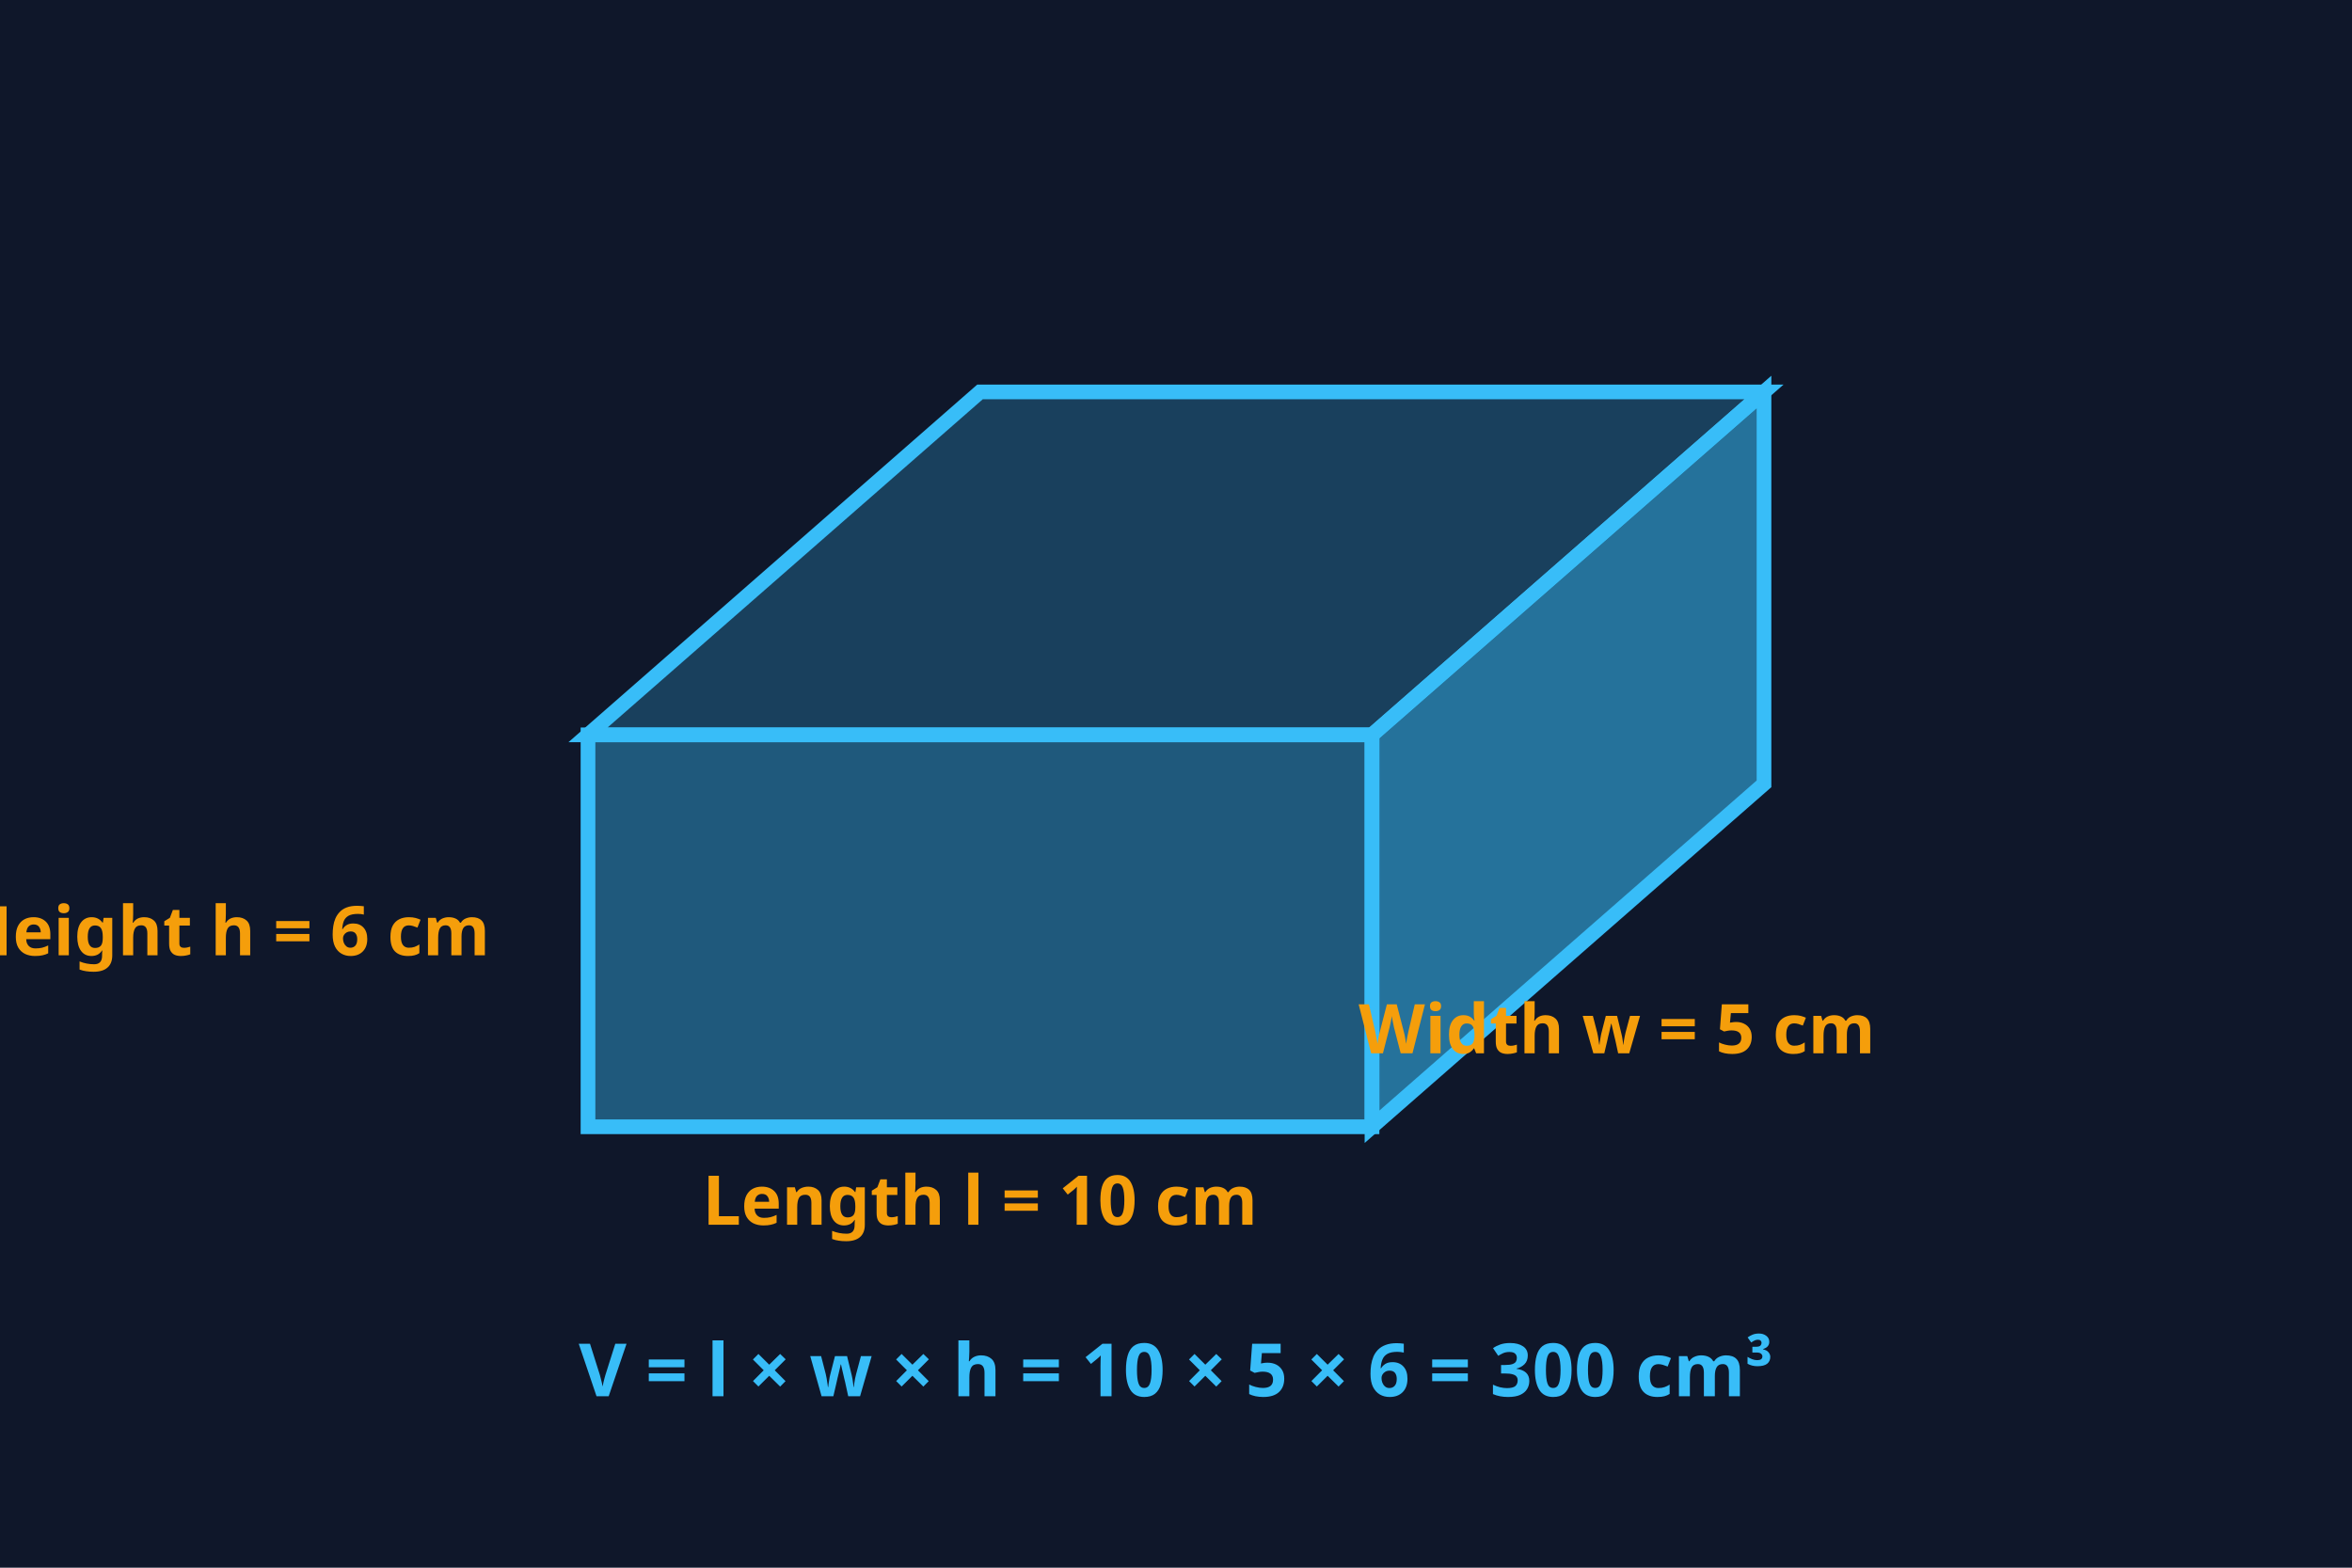
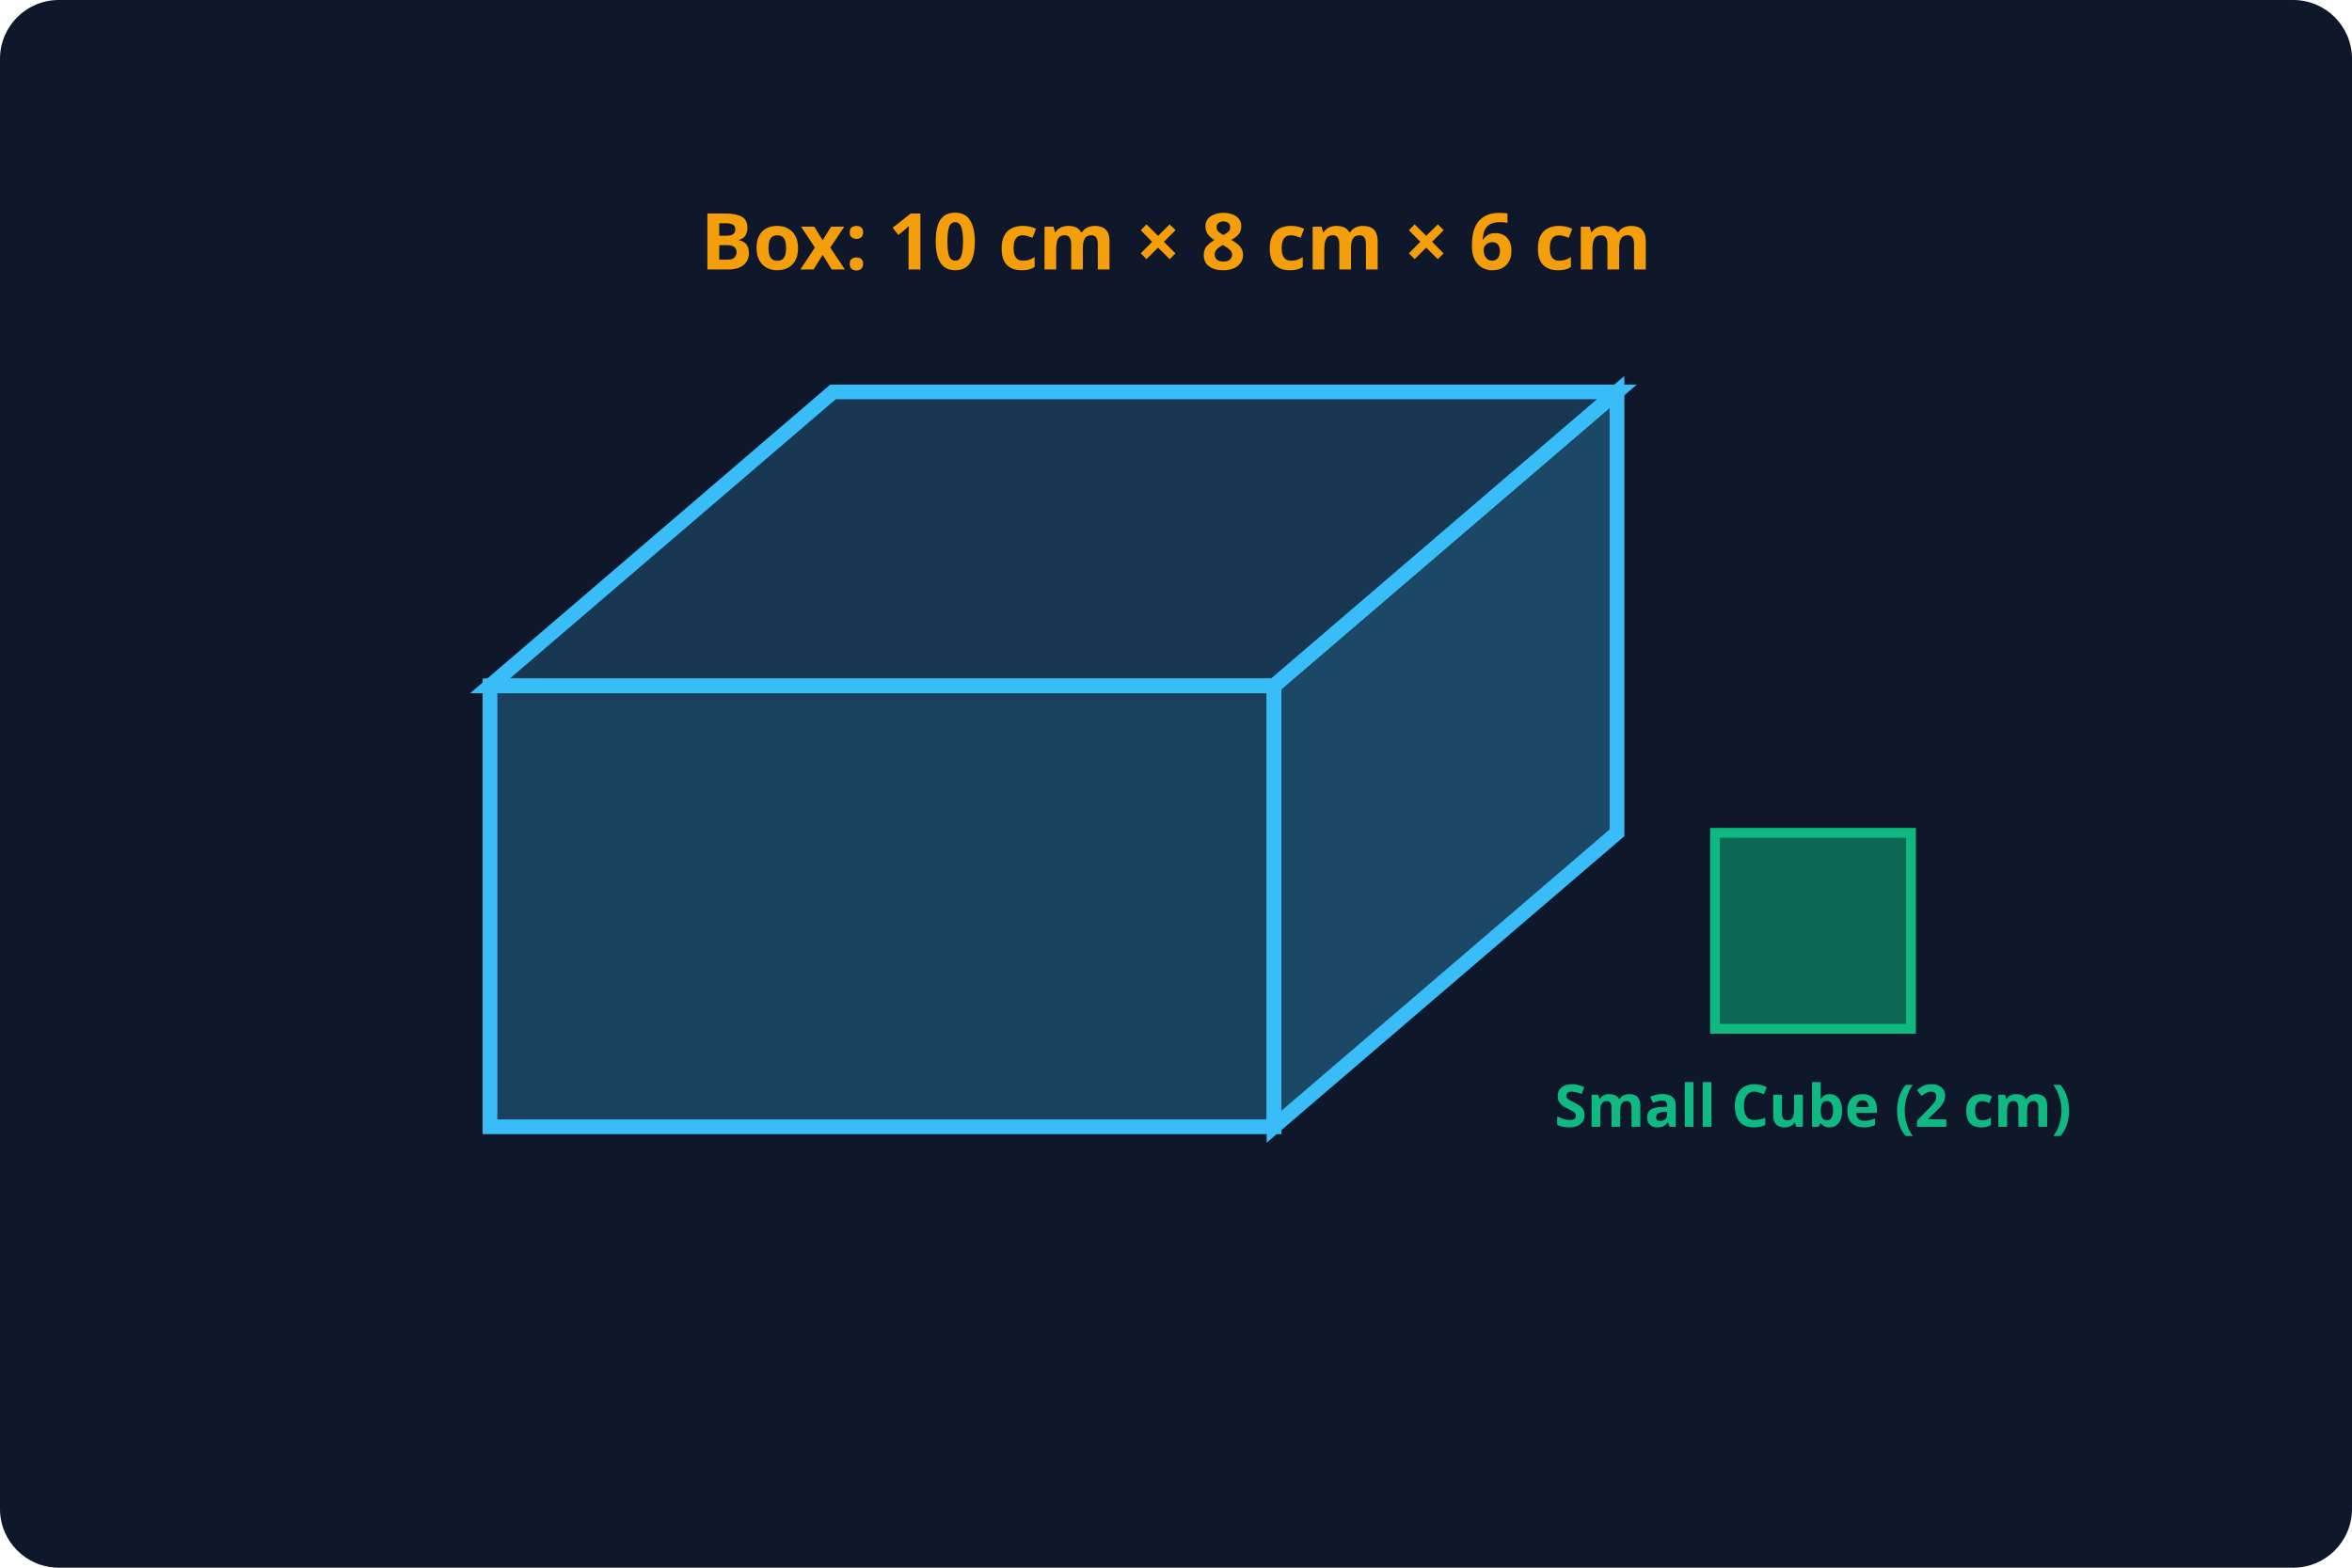
<svg xmlns="http://www.w3.org/2000/svg" width="480" height="320" viewBox="0 0 480 320">
  <defs>
    <marker id="arrow" viewBox="0 0 10 10" refX="5" refY="5" markerWidth="6" markerHeight="6" orient="auto-start-reverse">
      <path d="M 0 0 L 10 5 L 0 10 z" fill="#f59e0b" />
    </marker>
  </defs>
-   <rect width="100%" height="100%" fill="#0f172a" />
-   <g transform="translate(100, 30)">
-     <polygon points="20,120 180,120 180,200 20,200" fill="rgba(56, 189, 248, 0.4)" stroke="#38bdf8" stroke-width="3" />
-     <polygon points="20,120 100,50 260,50 180,120" fill="rgba(56, 189, 248, 0.25)" stroke="#38bdf8" stroke-width="3" />
-     <polygon points="180,120 260,50 260,130 180,200" fill="rgba(56, 189, 248, 0.55)" stroke="#38bdf8" stroke-width="3" />
-     <text x="100" y="220" text-anchor="middle" font-family="sans-serif" font-size="14" fill="#f59e0b" font-weight="bold">Length l = 10 cm</text>
-     <text x="230" y="185" text-anchor="middle" font-family="sans-serif" font-size="14" fill="#f59e0b" font-weight="bold">Width w = 5 cm</text>
-     <text x="0" y="165" text-anchor="end" font-family="sans-serif" font-size="14" fill="#f59e0b" font-weight="bold">Height h = 6 cm</text>
-     <text x="140" y="255" text-anchor="middle" font-family="sans-serif" font-size="15" fill="#38bdf8" font-weight="bold">V = l × w × h = 10 × 5 × 6 = 300 cm³</text>
+   <rect width="100%" height="100%" fill="#0f172a" rx="12" />
+   <g transform="translate(60, 30)">
+     <text x="180" y="25" text-anchor="middle" font-family="sans-serif" font-size="16" fill="#f59e0b" font-weight="bold">Box: 10 cm × 8 cm × 6 cm</text>
+     <polygon points="40,110 200,110 200,200 40,200" fill="rgba(56, 189, 248, 0.25)" stroke="#38bdf8" stroke-width="3" />
+     <polygon points="40,110 110,50 270,50 200,110" fill="rgba(56, 189, 248, 0.2)" stroke="#38bdf8" stroke-width="3" />
+     <polygon points="200,110 270,50 270,140 200,200" fill="rgba(56, 189, 248, 0.3)" stroke="#38bdf8" stroke-width="3" />
+     <rect x="290" y="140" width="40" height="40" fill="rgba(16, 185, 129, 0.5)" stroke="#10b981" stroke-width="2" />
+     <text x="310" y="200" text-anchor="middle" font-family="sans-serif" font-size="12" fill="#10b981" font-weight="bold">Small Cube (2 cm)</text>
  </g>
</svg>
